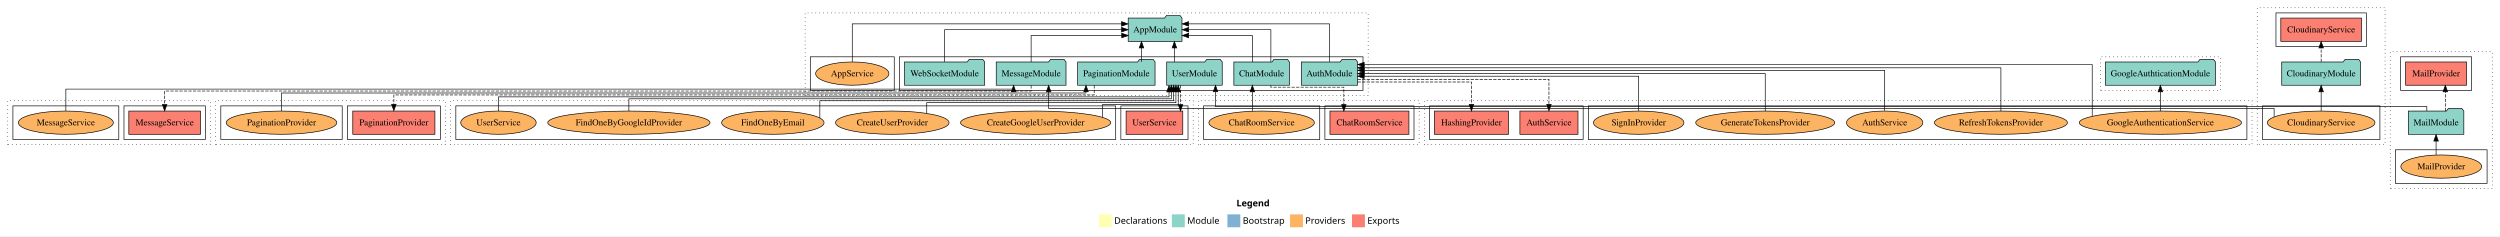
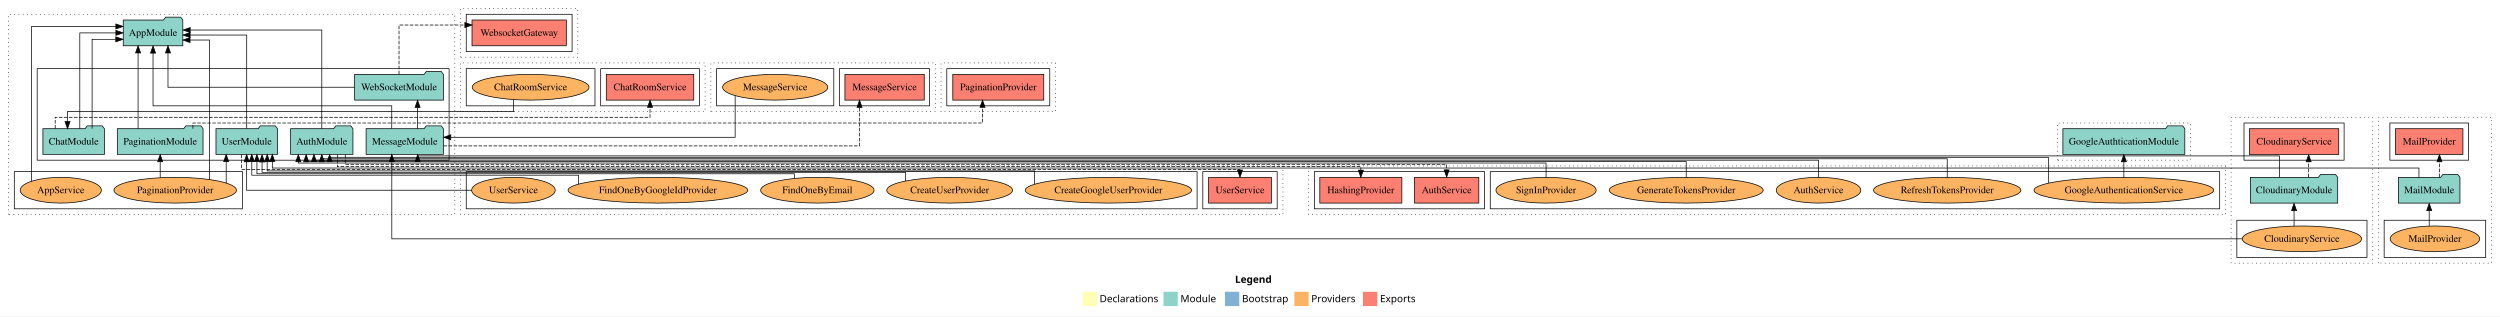
- <svg xmlns="http://www.w3.org/2000/svg" width="3872pt" height="366pt" viewBox="0.00 0.00 3872.00 366.00">
-   <g id="graph0" class="graph" transform="scale(1 1) rotate(0) translate(4 362)">
-     <polygon fill="white" stroke="transparent" points="-4,4 -4,-362 3868,-362 3868,4 -4,4" />
-     <text text-anchor="start" x="1911.01" y="-42.4" font-family="Times-12" font-weight="bold" font-size="14.00">Legend</text>
-     <polygon fill="#ffffb3" stroke="transparent" points="1698,-10 1698,-30 1718,-30 1718,-10 1698,-10" />
-     <text text-anchor="start" x="1721.63" y="-15.4" font-family="Times-12" font-size="14.00">  Declarations</text>
-     <polygon fill="#8dd3c7" stroke="transparent" points="1811,-10 1811,-30 1831,-30 1831,-10 1811,-10" />
-     <text text-anchor="start" x="1834.73" y="-15.4" font-family="Times-12" font-size="14.00">  Module</text>
-     <polygon fill="#80b1d3" stroke="transparent" points="1897,-10 1897,-30 1917,-30 1917,-10 1897,-10" />
-     <text text-anchor="start" x="1920.78" y="-15.4" font-family="Times-12" font-size="14.00">  Bootstrap</text>
-     <polygon fill="#fdb462" stroke="transparent" points="1994,-10 1994,-30 2014,-30 2014,-10 1994,-10" />
-     <text text-anchor="start" x="2017.67" y="-15.4" font-family="Times-12" font-size="14.00">  Providers</text>
-     <polygon fill="#fb8072" stroke="transparent" points="2090,-10 2090,-30 2110,-30 2110,-10 2090,-10" />
-     <text text-anchor="start" x="2113.73" y="-15.4" font-family="Times-12" font-size="14.00">  Exports</text>
+ <svg xmlns="http://www.w3.org/2000/svg" width="3496pt" height="442pt" viewBox="0.00 0.00 3496.00 442.00">
+   <g id="graph0" class="graph" transform="scale(1 1) rotate(0) translate(4 438)">
+     <polygon fill="white" stroke="transparent" points="-4,4 -4,-438 3492,-438 3492,4 -4,4" />
+     <text text-anchor="start" x="1723.01" y="-42.4" font-family="Times-12" font-weight="bold" font-size="14.00">Legend</text>
+     <polygon fill="#ffffb3" stroke="transparent" points="1510,-10 1510,-30 1530,-30 1530,-10 1510,-10" />
+     <text text-anchor="start" x="1533.63" y="-15.4" font-family="Times-12" font-size="14.00">  Declarations</text>
+     <polygon fill="#8dd3c7" stroke="transparent" points="1623,-10 1623,-30 1643,-30 1643,-10 1623,-10" />
+     <text text-anchor="start" x="1646.73" y="-15.4" font-family="Times-12" font-size="14.00">  Module</text>
+     <polygon fill="#80b1d3" stroke="transparent" points="1709,-10 1709,-30 1729,-30 1729,-10 1709,-10" />
+     <text text-anchor="start" x="1732.78" y="-15.4" font-family="Times-12" font-size="14.00">  Bootstrap</text>
+     <polygon fill="#fdb462" stroke="transparent" points="1806,-10 1806,-30 1826,-30 1826,-10 1806,-10" />
+     <text text-anchor="start" x="1829.67" y="-15.4" font-family="Times-12" font-size="14.00">  Providers</text>
+     <polygon fill="#fb8072" stroke="transparent" points="1902,-10 1902,-30 1922,-30 1922,-10 1902,-10" />
+     <text text-anchor="start" x="1925.73" y="-15.4" font-family="Times-12" font-size="14.00">  Exports</text>
    <g id="clust1" class="cluster">
-       <polygon fill="none" stroke="black" stroke-dasharray="1,5" points="1243,-214 1243,-342 2115,-342 2115,-214 1243,-214" />
+       <polygon fill="none" stroke="black" stroke-dasharray="1,5" points="8,-138 8,-418 632,-418 632,-138 8,-138" />
    </g>
    <g id="clust3" class="cluster">
-       <polygon fill="none" stroke="black" points="1389,-222 1389,-274 2107,-274 2107,-222 1389,-222" />
+       <polygon fill="none" stroke="black" points="48,-214 48,-342 624,-342 624,-214 48,-214" />
    </g>
    <g id="clust6" class="cluster">
-       <polygon fill="none" stroke="black" points="1251,-222 1251,-274 1381,-274 1381,-222 1251,-222" />
+       <polygon fill="none" stroke="black" points="16,-146 16,-198 335,-198 335,-146 16,-146" />
    </g>
    <g id="clust7" class="cluster">
-       <polygon fill="none" stroke="black" stroke-dasharray="1,5" points="2202,-138 2202,-206 3484,-206 3484,-138 2202,-138" />
+       <polygon fill="none" stroke="black" stroke-dasharray="1,5" points="1826,-138 1826,-206 3108,-206 3108,-138 1826,-138" />
    </g>
    <g id="clust10" class="cluster">
-       <polygon fill="none" stroke="black" points="2210,-146 2210,-198 2448,-198 2448,-146 2210,-146" />
+       <polygon fill="none" stroke="black" points="1834,-146 1834,-198 2072,-198 2072,-146 1834,-146" />
    </g>
    <g id="clust12" class="cluster">
-       <polygon fill="none" stroke="black" points="2456,-146 2456,-198 3476,-198 3476,-146 2456,-146" />
+       <polygon fill="none" stroke="black" points="2080,-146 2080,-198 3100,-198 3100,-146 2080,-146" />
    </g>
    <g id="clust13" class="cluster">
-       <polygon fill="none" stroke="black" stroke-dasharray="1,5" points="1852,-138 1852,-206 2194,-206 2194,-138 1852,-138" />
+       <polygon fill="none" stroke="black" stroke-dasharray="1,5" points="640,-282 640,-350 982,-350 982,-282 640,-282" />
    </g>
    <g id="clust16" class="cluster">
-       <polygon fill="none" stroke="black" points="2048,-146 2048,-198 2186,-198 2186,-146 2048,-146" />
+       <polygon fill="none" stroke="black" points="836,-290 836,-342 974,-342 974,-290 836,-290" />
    </g>
    <g id="clust18" class="cluster">
-       <polygon fill="none" stroke="black" points="1860,-146 1860,-198 2040,-198 2040,-146 1860,-146" />
+       <polygon fill="none" stroke="black" points="648,-290 648,-342 828,-342 828,-290 648,-290" />
    </g>
    <g id="clust19" class="cluster">
-       <polygon fill="none" stroke="black" stroke-dasharray="1,5" points="3492,-138 3492,-350 3690,-350 3690,-138 3492,-138" />
+       <polygon fill="none" stroke="black" stroke-dasharray="1,5" points="3116,-70 3116,-274 3314,-274 3314,-70 3116,-70" />
    </g>
    <g id="clust22" class="cluster">
-       <polygon fill="none" stroke="black" points="3521,-290 3521,-342 3661,-342 3661,-290 3521,-290" />
+       <polygon fill="none" stroke="black" points="3134,-214 3134,-266 3274,-266 3274,-214 3134,-214" />
    </g>
    <g id="clust24" class="cluster">
-       <polygon fill="none" stroke="black" points="3500,-146 3500,-198 3682,-198 3682,-146 3500,-146" />
+       <polygon fill="none" stroke="black" points="3124,-78 3124,-130 3306,-130 3306,-78 3124,-78" />
    </g>
    <g id="clust25" class="cluster">
-       <polygon fill="none" stroke="black" stroke-dasharray="1,5" points="3249,-222 3249,-274 3435,-274 3435,-222 3249,-222" />
+       <polygon fill="none" stroke="black" stroke-dasharray="1,5" points="2873,-214 2873,-266 3059,-266 3059,-214 2873,-214" />
    </g>
    <g id="clust31" class="cluster">
-       <polygon fill="none" stroke="black" stroke-dasharray="1,5" points="3698,-70 3698,-282 3856,-282 3856,-70 3698,-70" />
+       <polygon fill="none" stroke="black" stroke-dasharray="1,5" points="3322,-70 3322,-274 3480,-274 3480,-70 3322,-70" />
    </g>
    <g id="clust34" class="cluster">
-       <polygon fill="none" stroke="black" points="3714,-222 3714,-274 3824,-274 3824,-222 3714,-222" />
+       <polygon fill="none" stroke="black" points="3338,-214 3338,-266 3448,-266 3448,-214 3338,-214" />
    </g>
    <g id="clust36" class="cluster">
-       <polygon fill="none" stroke="black" points="3706,-78 3706,-130 3848,-130 3848,-78 3706,-78" />
+       <polygon fill="none" stroke="black" points="3330,-78 3330,-130 3472,-130 3472,-78 3330,-78" />
    </g>
    <g id="clust37" class="cluster">
-       <polygon fill="none" stroke="black" stroke-dasharray="1,5" points="8,-138 8,-206 322,-206 322,-138 8,-138" />
+       <polygon fill="none" stroke="black" stroke-dasharray="1,5" points="990,-282 990,-350 1304,-350 1304,-282 990,-282" />
    </g>
    <g id="clust40" class="cluster">
-       <polygon fill="none" stroke="black" points="188,-146 188,-198 314,-198 314,-146 188,-146" />
+       <polygon fill="none" stroke="black" points="1170,-290 1170,-342 1296,-342 1296,-290 1170,-290" />
    </g>
    <g id="clust42" class="cluster">
-       <polygon fill="none" stroke="black" points="16,-146 16,-198 180,-198 180,-146 16,-146" />
+       <polygon fill="none" stroke="black" points="998,-290 998,-342 1162,-342 1162,-290 998,-290" />
    </g>
    <g id="clust43" class="cluster">
-       <polygon fill="none" stroke="black" stroke-dasharray="1,5" points="330,-138 330,-206 686,-206 686,-138 330,-138" />
+       <polygon fill="none" stroke="black" stroke-dasharray="1,5" points="1312,-282 1312,-350 1472,-350 1472,-282 1312,-282" />
    </g>
    <g id="clust46" class="cluster">
-       <polygon fill="none" stroke="black" points="534,-146 534,-198 678,-198 678,-146 534,-146" />
-     </g>
-     <g id="clust48" class="cluster">
-       <polygon fill="none" stroke="black" points="338,-146 338,-198 526,-198 526,-146 338,-146" />
+       <polygon fill="none" stroke="black" points="1320,-290 1320,-342 1464,-342 1464,-290 1320,-290" />
    </g>
    <g id="clust49" class="cluster">
-       <polygon fill="none" stroke="black" stroke-dasharray="1,5" points="694,-138 694,-206 1844,-206 1844,-138 694,-138" />
+       <polygon fill="none" stroke="black" stroke-dasharray="1,5" points="640,-138 640,-206 1790,-206 1790,-138 640,-138" />
    </g>
    <g id="clust52" class="cluster">
-       <polygon fill="none" stroke="black" points="1732,-146 1732,-198 1836,-198 1836,-146 1732,-146" />
+       <polygon fill="none" stroke="black" points="1678,-146 1678,-198 1782,-198 1782,-146 1678,-146" />
    </g>
    <g id="clust54" class="cluster">
-       <polygon fill="none" stroke="black" points="702,-146 702,-198 1724,-198 1724,-146 702,-146" />
+       <polygon fill="none" stroke="black" points="648,-146 648,-198 1670,-198 1670,-146 648,-146" />
+     </g>
+     <g id="clust55" class="cluster">
+       <polygon fill="none" stroke="black" stroke-dasharray="1,5" points="640,-358 640,-426 804,-426 804,-358 640,-358" />
+     </g>
+     <g id="clust58" class="cluster">
+       <polygon fill="none" stroke="black" points="648,-366 648,-418 796,-418 796,-366 648,-366" />
    </g>
    <g id="node1" class="node">
-       <polygon fill="#8dd3c7" stroke="black" points="2098.55,-266 2095.55,-270 2074.55,-270 2071.55,-266 2011.45,-266 2011.45,-230 2098.55,-230 2098.55,-266" />
-       <text text-anchor="middle" x="2055" y="-243.8" font-family="Times,serif" font-size="14.00">AuthModule</text>
+       <polygon fill="#8dd3c7" stroke="black" points="489.55,-258 486.55,-262 465.55,-262 462.55,-258 402.45,-258 402.45,-222 489.55,-222 489.55,-258" />
+       <text text-anchor="middle" x="446" y="-235.8" font-family="Times,serif" font-size="14.00">AuthModule</text>
    </g>
    <g id="node7" class="node">
-       <polygon fill="#8dd3c7" stroke="black" points="1826.66,-334 1823.66,-338 1802.66,-338 1799.66,-334 1743.34,-334 1743.34,-298 1826.66,-298 1826.66,-334" />
-       <text text-anchor="middle" x="1785" y="-311.8" font-family="Times,serif" font-size="14.00">AppModule</text>
+       <polygon fill="#8dd3c7" stroke="black" points="251.66,-410 248.66,-414 227.66,-414 224.66,-410 168.34,-410 168.34,-374 251.66,-374 251.66,-410" />
+       <text text-anchor="middle" x="210" y="-387.8" font-family="Times,serif" font-size="14.00">AppModule</text>
    </g>
    <g id="edge1" class="edge">
-       <path fill="none" stroke="black" d="M2055,-266.25C2055,-289.02 2055,-325 2055,-325 2055,-325 1836.89,-325 1836.89,-325" />
-       <polygon fill="black" stroke="black" points="1836.89,-321.5 1826.89,-325 1836.89,-328.5 1836.89,-321.5" />
+       <path fill="none" stroke="black" d="M446,-258.2C446,-299.35 446,-396 446,-396 446,-396 261.92,-396 261.92,-396" />
+       <polygon fill="black" stroke="black" points="261.92,-392.5 251.92,-396 261.92,-399.5 261.92,-392.5" />
+     </g>
+     <g id="node10" class="node">
+       <polygon fill="#fb8072" stroke="black" points="2063.98,-190 1974.02,-190 1974.02,-154 2063.98,-154 2063.98,-190" />
+       <text text-anchor="middle" x="2019" y="-167.8" font-family="Times,serif" font-size="14.00">AuthService </text>
+     </g>
+     <g id="edge10" class="edge">
+       <path fill="none" stroke="black" stroke-dasharray="5,2" d="M478.83,-221.76C478.83,-214.57 478.83,-208 478.83,-208 478.83,-208 2019,-208 2019,-208 2019,-208 2019,-200.42 2019,-200.42" />
+       <polygon fill="black" stroke="black" points="2022.5,-200.42 2019,-190.42 2015.5,-200.42 2022.5,-200.42" />
+     </g>
+     <g id="node11" class="node">
+       <polygon fill="#fb8072" stroke="black" points="1956.37,-190 1841.63,-190 1841.63,-154 1956.37,-154 1956.37,-190" />
+       <text text-anchor="middle" x="1899" y="-167.8" font-family="Times,serif" font-size="14.00">HashingProvider </text>
+     </g>
+     <g id="edge11" class="edge">
+       <path fill="none" stroke="black" stroke-dasharray="5,2" d="M467.89,-221.68C467.89,-213.21 467.89,-205 467.89,-205 467.89,-205 1899,-205 1899,-205 1899,-205 1899,-200.04 1899,-200.04" />
+       <polygon fill="black" stroke="black" points="1902.5,-200.04 1899,-190.04 1895.5,-200.04 1902.5,-200.04" />
+     </g>
+     <g id="node2" class="node">
+       <polygon fill="#8dd3c7" stroke="black" points="141.99,-258 138.99,-262 117.99,-262 114.99,-258 56.01,-258 56.01,-222 141.99,-222 141.99,-258" />
+       <text text-anchor="middle" x="99" y="-235.8" font-family="Times,serif" font-size="14.00">ChatModule</text>
+     </g>
+     <g id="edge2" class="edge">
+       <path fill="none" stroke="black" d="M124.8,-258.11C124.8,-296.59 124.8,-383 124.8,-383 124.8,-383 157.9,-383 157.9,-383" />
+       <polygon fill="black" stroke="black" points="157.9,-386.5 167.9,-383 157.9,-379.5 157.9,-386.5" />
+     </g>
+     <g id="edge3" class="edge">
+       <path fill="none" stroke="black" d="M107.6,-258.03C107.6,-298.3 107.6,-392 107.6,-392 107.6,-392 158.05,-392 158.05,-392" />
+       <polygon fill="black" stroke="black" points="158.05,-395.5 168.05,-392 158.05,-388.5 158.05,-395.5" />
+     </g>
+     <g id="node17" class="node">
+       <polygon fill="#fb8072" stroke="black" points="966.15,-334 843.85,-334 843.85,-298 966.15,-298 966.15,-334" />
+       <text text-anchor="middle" x="905" y="-311.8" font-family="Times,serif" font-size="14.00">ChatRoomService </text>
+     </g>
+     <g id="edge17" class="edge">
+       <path fill="none" stroke="black" stroke-dasharray="5,2" d="M73.2,-258.19C73.2,-266.28 73.2,-274 73.2,-274 73.2,-274 905,-274 905,-274 905,-274 905,-287.94 905,-287.94" />
+       <polygon fill="black" stroke="black" points="901.5,-287.94 905,-297.94 908.5,-287.94 901.5,-287.94" />
+     </g>
+     <g id="node3" class="node">
+       <polygon fill="#8dd3c7" stroke="black" points="616.03,-258 613.03,-262 592.03,-262 589.03,-258 507.97,-258 507.97,-222 616.03,-222 616.03,-258" />
+       <text text-anchor="middle" x="562" y="-235.8" font-family="Times,serif" font-size="14.00">MessageModule</text>
+     </g>
+     <g id="node6" class="node">
+       <polygon fill="#8dd3c7" stroke="black" points="616.08,-334 613.08,-338 592.08,-338 589.08,-334 491.92,-334 491.92,-298 616.08,-298 616.08,-334" />
+       <text text-anchor="middle" x="554" y="-311.8" font-family="Times,serif" font-size="14.00">WebSocketModule</text>
+     </g>
+     <g id="edge38" class="edge">
+       <path fill="none" stroke="black" d="M579.94,-258.01C579.94,-258.01 579.94,-287.85 579.94,-287.85" />
+       <polygon fill="black" stroke="black" points="576.44,-287.85 579.94,-297.85 583.44,-287.85 576.44,-287.85" />
+     </g>
+     <g id="edge4" class="edge">
+       <path fill="none" stroke="black" d="M543.84,-258.05C543.84,-272.37 543.84,-290 543.84,-290 543.84,-290 210,-290 210,-290 210,-290 210,-363.76 210,-363.76" />
+       <polygon fill="black" stroke="black" points="206.5,-363.76 210,-373.76 213.5,-363.76 206.5,-363.76" />
+     </g>
+     <g id="node26" class="node">
+       <polygon fill="#fb8072" stroke="black" points="1288.46,-334 1177.54,-334 1177.54,-298 1288.46,-298 1288.46,-334" />
+       <text text-anchor="middle" x="1233" y="-311.8" font-family="Times,serif" font-size="14.00">MessageService </text>
+     </g>
+     <g id="edge25" class="edge">
+       <path fill="none" stroke="black" stroke-dasharray="5,2" d="M616.22,-234C770.02,-234 1197.97,-234 1197.97,-234 1197.97,-234 1197.97,-287.8 1197.97,-287.8" />
+       <polygon fill="black" stroke="black" points="1194.47,-287.8 1197.97,-297.8 1201.47,-287.8 1194.47,-287.8" />
+     </g>
+     <g id="node4" class="node">
+       <polygon fill="#8dd3c7" stroke="black" points="279.93,-258 276.93,-262 255.93,-262 252.93,-258 160.07,-258 160.07,-222 279.93,-222 279.93,-258" />
+       <text text-anchor="middle" x="220" y="-235.8" font-family="Times,serif" font-size="14.00">PaginationModule</text>
+     </g>
+     <g id="edge5" class="edge">
+       <path fill="none" stroke="black" d="M189.09,-258.03C189.09,-258.03 189.09,-363.99 189.09,-363.99" />
+       <polygon fill="black" stroke="black" points="185.59,-363.99 189.09,-373.99 192.59,-363.99 185.59,-363.99" />
+     </g>
+     <g id="node28" class="node">
+       <polygon fill="#fb8072" stroke="black" points="1455.59,-334 1328.41,-334 1328.41,-298 1455.59,-298 1455.59,-334" />
+       <text text-anchor="middle" x="1392" y="-311.8" font-family="Times,serif" font-size="14.00">PaginationProvider </text>
+     </g>
+     <g id="edge28" class="edge">
+       <path fill="none" stroke="black" stroke-dasharray="5,2" d="M265.77,-258.06C265.77,-262.49 265.77,-266 265.77,-266 265.77,-266 1369.96,-266 1369.96,-266 1369.96,-266 1369.96,-287.95 1369.96,-287.95" />
+       <polygon fill="black" stroke="black" points="1366.46,-287.95 1369.96,-297.95 1373.46,-287.95 1366.46,-287.95" />
+     </g>
+     <g id="node5" class="node">
+       <polygon fill="#8dd3c7" stroke="black" points="383.98,-258 380.98,-262 359.98,-262 356.98,-258 298.02,-258 298.02,-222 383.98,-222 383.98,-258" />
+       <text text-anchor="middle" x="341" y="-235.8" font-family="Times,serif" font-size="14.00">UserModule</text>
+     </g>
+     <g id="edge6" class="edge">
+       <path fill="none" stroke="black" d="M341,-258.27C341,-298.06 341,-389 341,-389 341,-389 261.81,-389 261.81,-389" />
+       <polygon fill="black" stroke="black" points="261.81,-385.5 251.81,-389 261.81,-392.5 261.81,-385.5" />
+     </g>
+     <g id="node29" class="node">
+       <polygon fill="#fb8072" stroke="black" points="1773.9,-190 1686.1,-190 1686.1,-154 1773.9,-154 1773.9,-190" />
+       <text text-anchor="middle" x="1730" y="-167.8" font-family="Times,serif" font-size="14.00">UserService </text>
+     </g>
+     <g id="edge31" class="edge">
+       <path fill="none" stroke="black" stroke-dasharray="5,2" d="M333.77,-221.87C333.77,-211.69 333.77,-201 333.77,-201 333.77,-201 1730,-201 1730,-201 1730,-201 1730,-199.92 1730,-199.92" />
+       <polygon fill="black" stroke="black" points="1733.5,-200.2 1730,-190.2 1726.5,-200.2 1733.5,-200.2" />
+     </g>
+     <g id="edge7" class="edge">
+       <path fill="none" stroke="black" d="M491.71,-316C397.82,-316 230.91,-316 230.91,-316 230.91,-316 230.91,-363.99 230.91,-363.99" />
+       <polygon fill="black" stroke="black" points="227.41,-363.99 230.91,-373.99 234.41,-363.99 227.41,-363.99" />
+     </g>
+     <g id="node35" class="node">
+       <polygon fill="#fb8072" stroke="black" points="787.94,-410 656.06,-410 656.06,-374 787.94,-374 787.94,-410" />
+       <text text-anchor="middle" x="722" y="-387.8" font-family="Times,serif" font-size="14.00">WebsocketGateway </text>
+     </g>
+     <g id="edge39" class="edge">
+       <path fill="none" stroke="black" stroke-dasharray="5,2" d="M554,-334.03C554,-359.51 554,-403 554,-403 554,-403 646.08,-403 646.08,-403" />
+       <polygon fill="black" stroke="black" points="646.08,-406.5 656.08,-403 646.08,-399.5 646.08,-406.5" />
+     </g>
+     <g id="node8" class="node">
+       <ellipse fill="#fdb462" stroke="black" cx="81" cy="-172" rx="56.74" ry="18" />
+       <text text-anchor="middle" x="81" y="-167.8" font-family="Times,serif" font-size="14.00">AppService</text>
+     </g>
+     <g id="edge8" class="edge">
+       <path fill="none" stroke="black" d="M40.19,-184.64C40.19,-232.65 40.19,-401 40.19,-401 40.19,-401 158.02,-401 158.02,-401" />
+       <polygon fill="black" stroke="black" points="158.03,-404.5 168.02,-401 158.02,-397.5 158.03,-404.5" />
    </g>
    <g id="node9" class="node">
-       <polygon fill="#fb8072" stroke="black" points="2439.98,-190 2350.02,-190 2350.02,-154 2439.98,-154 2439.98,-190" />
-       <text text-anchor="middle" x="2395" y="-167.8" font-family="Times,serif" font-size="14.00">AuthService </text>
+       <ellipse fill="#fdb462" stroke="black" cx="241" cy="-172" rx="85.69" ry="18" />
+       <text text-anchor="middle" x="241" y="-167.8" font-family="Times,serif" font-size="14.00">PaginationProvider</text>
+     </g>
+     <g id="edge29" class="edge">
+       <path fill="none" stroke="black" d="M220,-189.51C220,-189.51 220,-211.84 220,-211.84" />
+       <polygon fill="black" stroke="black" points="216.5,-211.84 220,-221.84 223.5,-211.84 216.5,-211.84" />
+     </g>
+     <g id="edge36" class="edge">
+       <path fill="none" stroke="black" d="M312.3,-182.03C312.3,-182.03 312.3,-211.99 312.3,-211.99" />
+       <polygon fill="black" stroke="black" points="308.8,-211.99 312.3,-221.99 315.8,-211.99 308.8,-211.99" />
    </g>
    <g id="edge9" class="edge">
-       <path fill="none" stroke="black" stroke-dasharray="5,2" d="M2098.75,-239C2190.58,-239 2395,-239 2395,-239 2395,-239 2395,-200.31 2395,-200.31" />
-       <polygon fill="black" stroke="black" points="2398.5,-200.31 2395,-190.31 2391.5,-200.31 2398.5,-200.31" />
-     </g>
-     <g id="node10" class="node">
-       <polygon fill="#fb8072" stroke="black" points="2332.37,-190 2217.63,-190 2217.63,-154 2332.37,-154 2332.37,-190" />
-       <text text-anchor="middle" x="2275" y="-167.8" font-family="Times,serif" font-size="14.00">HashingProvider </text>
-     </g>
-     <g id="edge10" class="edge">
-       <path fill="none" stroke="black" stroke-dasharray="5,2" d="M2098.73,-235C2162.89,-235 2275,-235 2275,-235 2275,-235 2275,-200.22 2275,-200.22" />
-       <polygon fill="black" stroke="black" points="2278.5,-200.22 2275,-190.22 2271.5,-200.22 2278.5,-200.22" />
-     </g>
-     <g id="node2" class="node">
-       <polygon fill="#8dd3c7" stroke="black" points="1992.99,-266 1989.99,-270 1968.99,-270 1965.99,-266 1907.01,-266 1907.01,-230 1992.99,-230 1992.99,-266" />
-       <text text-anchor="middle" x="1950" y="-243.8" font-family="Times,serif" font-size="14.00">ChatModule</text>
-     </g>
-     <g id="edge2" class="edge">
-       <path fill="none" stroke="black" d="M1935.67,-266.02C1935.67,-283.37 1935.67,-307 1935.67,-307 1935.67,-307 1836.97,-307 1836.97,-307" />
-       <polygon fill="black" stroke="black" points="1836.97,-303.5 1826.97,-307 1836.97,-310.5 1836.97,-303.5" />
-     </g>
-     <g id="edge3" class="edge">
-       <path fill="none" stroke="black" d="M1964.33,-266.22C1964.33,-286.37 1964.33,-316 1964.33,-316 1964.33,-316 1837.05,-316 1837.05,-316" />
-       <polygon fill="black" stroke="black" points="1837.05,-312.5 1827.05,-316 1837.05,-319.5 1837.05,-312.5" />
+       <path fill="none" stroke="black" d="M288.86,-187.1C288.86,-235.25 288.86,-382 288.86,-382 288.86,-382 261.74,-382 261.74,-382" />
+       <polygon fill="black" stroke="black" points="261.74,-378.5 251.74,-382 261.74,-385.5 261.74,-378.5" />
+     </g>
+     <g id="node12" class="node">
+       <ellipse fill="#fdb462" stroke="black" cx="2539" cy="-172" rx="59.11" ry="18" />
+       <text text-anchor="middle" x="2539" y="-167.8" font-family="Times,serif" font-size="14.00">AuthService</text>
+     </g>
+     <g id="edge12" class="edge">
+       <path fill="none" stroke="black" d="M2539,-190.06C2539,-201.44 2539,-214 2539,-214 2539,-214 435.06,-214 435.06,-214 435.06,-214 435.06,-214.79 435.06,-214.79" />
+       <polygon fill="black" stroke="black" points="431.56,-211.94 435.06,-221.94 438.56,-211.94 431.56,-211.94" />
+     </g>
+     <g id="node13" class="node">
+       <ellipse fill="#fdb462" stroke="black" cx="2354" cy="-172" rx="107.63" ry="18" />
+       <text text-anchor="middle" x="2354" y="-167.8" font-family="Times,serif" font-size="14.00">GenerateTokensProvider</text>
+     </g>
+     <g id="edge13" class="edge">
+       <path fill="none" stroke="black" d="M2354,-190.13C2354,-200.71 2354,-212 2354,-212 2354,-212 424.11,-212 424.11,-212 424.11,-212 424.11,-212.98 424.11,-212.98" />
+       <polygon fill="black" stroke="black" points="420.61,-211.79 424.11,-221.79 427.61,-211.79 420.61,-211.79" />
+     </g>
+     <g id="node14" class="node">
+       <ellipse fill="#fdb462" stroke="black" cx="2966" cy="-172" rx="125.62" ry="18" />
+       <text text-anchor="middle" x="2966" y="-167.8" font-family="Times,serif" font-size="14.00">GoogleAuthenticationService</text>
+     </g>
+     <g id="edge14" class="edge">
+       <path fill="none" stroke="black" d="M2860.41,-182.21C2860.41,-195.76 2860.41,-218 2860.41,-218 2860.41,-218 456.94,-218 456.94,-218 456.94,-218 456.94,-218.38 456.94,-218.38" />
+       <polygon fill="black" stroke="black" points="453.44,-211.83 456.94,-221.83 460.44,-211.83 453.44,-211.83" />
+     </g>
+     <g id="node22" class="node">
+       <polygon fill="#8dd3c7" stroke="black" points="3051.25,-258 3048.25,-262 3027.25,-262 3024.25,-258 2880.75,-258 2880.75,-222 3051.25,-222 3051.25,-258" />
+       <text text-anchor="middle" x="2966" y="-235.8" font-family="Times,serif" font-size="14.00">GoogleAuthticationModule</text>
+     </g>
+     <g id="edge21" class="edge">
+       <path fill="none" stroke="black" d="M2966,-190.22C2966,-190.22 2966,-211.73 2966,-211.73" />
+       <polygon fill="black" stroke="black" points="2962.5,-211.73 2966,-221.73 2969.5,-211.73 2962.5,-211.73" />
+     </g>
+     <g id="node15" class="node">
+       <ellipse fill="#fdb462" stroke="black" cx="2719" cy="-172" rx="102.99" ry="18" />
+       <text text-anchor="middle" x="2719" y="-167.8" font-family="Times,serif" font-size="14.00">RefreshTokensProvider</text>
+     </g>
+     <g id="edge15" class="edge">
+       <path fill="none" stroke="black" d="M2719,-190.15C2719,-202.27 2719,-216 2719,-216 2719,-216 446,-216 446,-216 446,-216 446,-216.58 446,-216.58" />
+       <polygon fill="black" stroke="black" points="442.5,-211.81 446,-221.81 449.5,-211.81 442.5,-211.81" />
    </g>
    <g id="node16" class="node">
-       <polygon fill="#fb8072" stroke="black" points="2178.15,-190 2055.85,-190 2055.85,-154 2178.15,-154 2178.15,-190" />
-       <text text-anchor="middle" x="2117" y="-167.8" font-family="Times,serif" font-size="14.00">ChatRoomService </text>
+       <ellipse fill="#fdb462" stroke="black" cx="2158" cy="-172" rx="70.08" ry="18" />
+       <text text-anchor="middle" x="2158" y="-167.8" font-family="Times,serif" font-size="14.00">SignInProvider</text>
    </g>
    <g id="edge16" class="edge">
-       <path fill="none" stroke="black" stroke-dasharray="5,2" d="M1964.33,-229.92C1964.33,-228.15 1964.33,-227 1964.33,-227 1964.33,-227 2077.35,-227 2077.35,-227 2077.35,-227 2077.35,-200.01 2077.35,-200.01" />
-       <polygon fill="black" stroke="black" points="2080.85,-200.01 2077.35,-190.01 2073.85,-200.01 2080.85,-200.01" />
-     </g>
-     <g id="node3" class="node">
-       <polygon fill="#8dd3c7" stroke="black" points="1647.03,-266 1644.03,-270 1623.03,-270 1620.03,-266 1538.97,-266 1538.97,-230 1647.03,-230 1647.03,-266" />
-       <text text-anchor="middle" x="1593" y="-243.8" font-family="Times,serif" font-size="14.00">MessageModule</text>
-     </g>
-     <g id="edge4" class="edge">
-       <path fill="none" stroke="black" d="M1593,-266.02C1593,-283.37 1593,-307 1593,-307 1593,-307 1733.34,-307 1733.34,-307" />
-       <polygon fill="black" stroke="black" points="1733.34,-310.5 1743.34,-307 1733.34,-303.5 1733.34,-310.5" />
+       <path fill="none" stroke="black" d="M2158,-190.11C2158,-199.9 2158,-210 2158,-210 2158,-210 413.17,-210 413.17,-210 413.17,-210 413.17,-211.86 413.17,-211.86" />
+       <polygon fill="black" stroke="black" points="409.67,-211.86 413.17,-221.86 416.67,-211.86 409.67,-211.86" />
+     </g>
+     <g id="node18" class="node">
+       <ellipse fill="#fdb462" stroke="black" cx="738" cy="-316" rx="81.68" ry="18" />
+       <text text-anchor="middle" x="738" y="-311.8" font-family="Times,serif" font-size="14.00">ChatRoomService</text>
+     </g>
+     <g id="edge18" class="edge">
+       <path fill="none" stroke="black" d="M714.19,-298.6C714.19,-290.24 714.19,-282 714.19,-282 714.19,-282 90.4,-282 90.4,-282 90.4,-282 90.4,-268.06 90.4,-268.06" />
+       <polygon fill="black" stroke="black" points="93.9,-268.06 90.4,-258.06 86.9,-268.06 93.9,-268.06" />
+     </g>
+     <g id="node19" class="node">
+       <polygon fill="#fb8072" stroke="black" points="3266.47,-258 3141.53,-258 3141.53,-222 3266.47,-222 3266.47,-258" />
+       <text text-anchor="middle" x="3204" y="-235.8" font-family="Times,serif" font-size="14.00">CloudinaryService </text>
+     </g>
+     <g id="node20" class="node">
+       <polygon fill="#8dd3c7" stroke="black" points="3265.04,-190 3262.04,-194 3241.04,-194 3238.04,-190 3142.96,-190 3142.96,-154 3265.04,-154 3265.04,-190" />
+       <text text-anchor="middle" x="3204" y="-167.8" font-family="Times,serif" font-size="14.00">CloudinaryModule</text>
+     </g>
+     <g id="edge24" class="edge">
+       <path fill="none" stroke="black" d="M3183.58,-190.15C3183.58,-203.74 3183.58,-220 3183.58,-220 3183.58,-220 580.09,-220 580.09,-220 580.09,-220 580.09,-220.18 580.09,-220.18" />
+       <polygon fill="black" stroke="black" points="576.59,-211.85 580.09,-221.85 583.59,-211.85 576.59,-211.85" />
+     </g>
+     <g id="edge19" class="edge">
+       <path fill="none" stroke="black" stroke-dasharray="5,2" d="M3224.42,-190.22C3224.42,-190.22 3224.42,-211.73 3224.42,-211.73" />
+       <polygon fill="black" stroke="black" points="3220.92,-211.73 3224.42,-221.73 3227.92,-211.73 3220.92,-211.73" />
+     </g>
+     <g id="node21" class="node">
+       <ellipse fill="#fdb462" stroke="black" cx="3215" cy="-104" rx="83.39" ry="18" />
+       <text text-anchor="middle" x="3215" y="-99.8" font-family="Times,serif" font-size="14.00">CloudinaryService</text>
+     </g>
+     <g id="edge26" class="edge">
+       <path fill="none" stroke="black" d="M3131.39,-104C2678.95,-104 543.91,-104 543.91,-104 543.91,-104 543.91,-211.94 543.91,-211.94" />
+       <polygon fill="black" stroke="black" points="540.41,-211.94 543.91,-221.94 547.41,-211.94 540.41,-211.94" />
+     </g>
+     <g id="edge20" class="edge">
+       <path fill="none" stroke="black" d="M3204,-121.87C3204,-121.87 3204,-143.54 3204,-143.54" />
+       <polygon fill="black" stroke="black" points="3200.5,-143.54 3204,-153.54 3207.5,-143.54 3200.5,-143.54" />
+     </g>
+     <g id="node23" class="node">
+       <polygon fill="#fb8072" stroke="black" points="3440.15,-258 3345.85,-258 3345.85,-222 3440.15,-222 3440.15,-258" />
+       <text text-anchor="middle" x="3393" y="-235.8" font-family="Times,serif" font-size="14.00">MailProvider </text>
+     </g>
+     <g id="node24" class="node">
+       <polygon fill="#8dd3c7" stroke="black" points="3435.99,-190 3432.99,-194 3411.99,-194 3408.99,-190 3350.01,-190 3350.01,-154 3435.99,-154 3435.99,-190" />
+       <text text-anchor="middle" x="3393" y="-167.8" font-family="Times,serif" font-size="14.00">MailModule</text>
+     </g>
+     <g id="edge30" class="edge">
+       <path fill="none" stroke="black" d="M3378.67,-190.03C3378.67,-196.85 3378.67,-203 3378.67,-203 3378.67,-203 376.81,-203 376.81,-203 376.81,-203 376.81,-211.93 376.81,-211.93" />
+       <polygon fill="black" stroke="black" points="373.31,-211.93 376.81,-221.93 380.31,-211.93 373.31,-211.93" />
+     </g>
+     <g id="edge22" class="edge">
+       <path fill="none" stroke="black" stroke-dasharray="5,2" d="M3407.33,-190.22C3407.33,-190.22 3407.33,-211.73 3407.33,-211.73" />
+       <polygon fill="black" stroke="black" points="3403.83,-211.73 3407.33,-221.73 3410.83,-211.73 3403.83,-211.73" />
    </g>
    <g id="node25" class="node">
-       <polygon fill="#fb8072" stroke="black" points="306.46,-190 195.54,-190 195.54,-154 306.46,-154 306.46,-190" />
-       <text text-anchor="middle" x="251" y="-167.8" font-family="Times,serif" font-size="14.00">MessageService </text>
+       <ellipse fill="#fdb462" stroke="black" cx="3401" cy="-104" rx="62.56" ry="18" />
+       <text text-anchor="middle" x="3401" y="-99.8" font-family="Times,serif" font-size="14.00">MailProvider</text>
    </g>
    <g id="edge23" class="edge">
-       <path fill="none" stroke="black" stroke-dasharray="5,2" d="M1593,-229.84C1593,-224.96 1593,-221 1593,-221 1593,-221 251,-221 251,-221 251,-221 251,-200.25 251,-200.25" />
-       <polygon fill="black" stroke="black" points="254.5,-200.25 251,-190.25 247.5,-200.25 254.5,-200.25" />
-     </g>
-     <g id="node4" class="node">
-       <polygon fill="#8dd3c7" stroke="black" points="1784.93,-266 1781.93,-270 1760.93,-270 1757.93,-266 1665.07,-266 1665.07,-230 1784.93,-230 1784.93,-266" />
-       <text text-anchor="middle" x="1725" y="-243.8" font-family="Times,serif" font-size="14.00">PaginationModule</text>
-     </g>
-     <g id="edge5" class="edge">
-       <path fill="none" stroke="black" d="M1763.94,-266.22C1763.94,-266.22 1763.94,-287.73 1763.94,-287.73" />
-       <polygon fill="black" stroke="black" points="1760.44,-287.73 1763.94,-297.73 1767.44,-287.73 1760.44,-287.73" />
+       <path fill="none" stroke="black" d="M3393,-121.87C3393,-121.87 3393,-143.54 3393,-143.54" />
+       <polygon fill="black" stroke="black" points="3389.5,-143.54 3393,-153.54 3396.5,-143.54 3389.5,-143.54" />
    </g>
    <g id="node27" class="node">
-       <polygon fill="#fb8072" stroke="black" points="669.59,-190 542.41,-190 542.41,-154 669.59,-154 669.59,-190" />
-       <text text-anchor="middle" x="606" y="-167.8" font-family="Times,serif" font-size="14.00">PaginationProvider </text>
-     </g>
-     <g id="edge26" class="edge">
-       <path fill="none" stroke="black" stroke-dasharray="5,2" d="M1690.71,-229.96C1690.71,-222.25 1690.71,-215 1690.71,-215 1690.71,-215 606,-215 606,-215 606,-215 606,-200.49 606,-200.49" />
-       <polygon fill="black" stroke="black" points="609.5,-200.49 606,-190.49 602.5,-200.49 609.5,-200.49" />
-     </g>
-     <g id="node5" class="node">
-       <polygon fill="#8dd3c7" stroke="black" points="1888.98,-266 1885.98,-270 1864.98,-270 1861.98,-266 1803.02,-266 1803.02,-230 1888.98,-230 1888.98,-266" />
-       <text text-anchor="middle" x="1846" y="-243.8" font-family="Times,serif" font-size="14.00">UserModule</text>
-     </g>
-     <g id="edge6" class="edge">
-       <path fill="none" stroke="black" d="M1814.92,-266.22C1814.92,-266.22 1814.92,-287.73 1814.92,-287.73" />
-       <polygon fill="black" stroke="black" points="1811.42,-287.73 1814.92,-297.73 1818.42,-287.73 1811.42,-287.73" />
-     </g>
-     <g id="node29" class="node">
-       <polygon fill="#fb8072" stroke="black" points="1827.9,-190 1740.1,-190 1740.1,-154 1827.9,-154 1827.9,-190" />
-       <text text-anchor="middle" x="1784" y="-167.8" font-family="Times,serif" font-size="14.00">UserService </text>
-     </g>
-     <g id="edge29" class="edge">
-       <path fill="none" stroke="black" stroke-dasharray="5,2" d="M1824.39,-229.99C1824.39,-229.99 1824.39,-200.15 1824.39,-200.15" />
-       <polygon fill="black" stroke="black" points="1827.89,-200.15 1824.39,-190.15 1820.89,-200.15 1827.89,-200.15" />
-     </g>
-     <g id="node6" class="node">
-       <polygon fill="#8dd3c7" stroke="black" points="1521.08,-266 1518.08,-270 1497.08,-270 1494.08,-266 1396.92,-266 1396.92,-230 1521.08,-230 1521.08,-266" />
-       <text text-anchor="middle" x="1459" y="-243.8" font-family="Times,serif" font-size="14.00">WebSocketModule</text>
-     </g>
-     <g id="edge7" class="edge">
-       <path fill="none" stroke="black" d="M1459,-266.22C1459,-286.37 1459,-316 1459,-316 1459,-316 1733.05,-316 1733.05,-316" />
-       <polygon fill="black" stroke="black" points="1733.05,-319.5 1743.05,-316 1733.05,-312.5 1733.05,-319.5" />
-     </g>
-     <g id="node8" class="node">
-       <ellipse fill="#fdb462" stroke="black" cx="1316" cy="-248" rx="56.74" ry="18" />
-       <text text-anchor="middle" x="1316" y="-243.8" font-family="Times,serif" font-size="14.00">AppService</text>
-     </g>
-     <g id="edge8" class="edge">
-       <path fill="none" stroke="black" d="M1316,-266.25C1316,-289.02 1316,-325 1316,-325 1316,-325 1732.97,-325 1732.97,-325" />
-       <polygon fill="black" stroke="black" points="1732.97,-328.5 1742.97,-325 1732.97,-321.5 1732.97,-328.5" />
-     </g>
-     <g id="node11" class="node">
-       <ellipse fill="#fdb462" stroke="black" cx="2915" cy="-172" rx="59.11" ry="18" />
-       <text text-anchor="middle" x="2915" y="-167.8" font-family="Times,serif" font-size="14.00">AuthService</text>
-     </g>
-     <g id="edge11" class="edge">
-       <path fill="none" stroke="black" d="M2915,-190.38C2915,-214.28 2915,-253 2915,-253 2915,-253 2108.83,-253 2108.83,-253" />
-       <polygon fill="black" stroke="black" points="2108.83,-249.5 2098.83,-253 2108.83,-256.5 2108.83,-249.5" />
-     </g>
-     <g id="node12" class="node">
-       <ellipse fill="#fdb462" stroke="black" cx="2730" cy="-172" rx="107.63" ry="18" />
-       <text text-anchor="middle" x="2730" y="-167.8" font-family="Times,serif" font-size="14.00">GenerateTokensProvider</text>
-     </g>
-     <g id="edge12" class="edge">
-       <path fill="none" stroke="black" d="M2730,-190.01C2730,-212.49 2730,-248 2730,-248 2730,-248 2108.77,-248 2108.77,-248" />
-       <polygon fill="black" stroke="black" points="2108.77,-244.5 2098.77,-248 2108.77,-251.5 2108.77,-244.5" />
-     </g>
-     <g id="node13" class="node">
-       <ellipse fill="#fdb462" stroke="black" cx="3342" cy="-172" rx="125.62" ry="18" />
-       <text text-anchor="middle" x="3342" y="-167.8" font-family="Times,serif" font-size="14.00">GoogleAuthenticationService</text>
-     </g>
-     <g id="edge13" class="edge">
-       <path fill="none" stroke="black" d="M3236.41,-181.98C3236.41,-205.41 3236.41,-262 3236.41,-262 3236.41,-262 2108.8,-262 2108.8,-262" />
-       <polygon fill="black" stroke="black" points="2108.8,-258.5 2098.8,-262 2108.8,-265.5 2108.8,-258.5" />
-     </g>
-     <g id="node21" class="node">
-       <polygon fill="#8dd3c7" stroke="black" points="3427.25,-266 3424.25,-270 3403.25,-270 3400.25,-266 3256.75,-266 3256.75,-230 3427.25,-230 3427.25,-266" />
-       <text text-anchor="middle" x="3342" y="-243.8" font-family="Times,serif" font-size="14.00">GoogleAuthticationModule</text>
-     </g>
-     <g id="edge20" class="edge">
-       <path fill="none" stroke="black" d="M3342,-190.01C3342,-190.01 3342,-219.85 3342,-219.85" />
-       <polygon fill="black" stroke="black" points="3338.5,-219.85 3342,-229.85 3345.5,-219.85 3338.5,-219.85" />
-     </g>
-     <g id="node14" class="node">
-       <ellipse fill="#fdb462" stroke="black" cx="3095" cy="-172" rx="102.99" ry="18" />
-       <text text-anchor="middle" x="3095" y="-167.8" font-family="Times,serif" font-size="14.00">RefreshTokensProvider</text>
-     </g>
-     <g id="edge14" class="edge">
-       <path fill="none" stroke="black" d="M3095,-190.03C3095,-214.98 3095,-257 3095,-257 3095,-257 2108.69,-257 2108.69,-257" />
-       <polygon fill="black" stroke="black" points="2108.69,-253.5 2098.69,-257 2108.69,-260.5 2108.69,-253.5" />
-     </g>
-     <g id="node15" class="node">
-       <ellipse fill="#fdb462" stroke="black" cx="2534" cy="-172" rx="70.08" ry="18" />
-       <text text-anchor="middle" x="2534" y="-167.8" font-family="Times,serif" font-size="14.00">SignInProvider</text>
-     </g>
-     <g id="edge15" class="edge">
-       <path fill="none" stroke="black" d="M2534,-190.17C2534,-211.5 2534,-244 2534,-244 2534,-244 2108.78,-244 2108.78,-244" />
-       <polygon fill="black" stroke="black" points="2108.78,-240.5 2098.78,-244 2108.78,-247.5 2108.78,-240.5" />
-     </g>
-     <g id="node17" class="node">
-       <ellipse fill="#fdb462" stroke="black" cx="1950" cy="-172" rx="81.68" ry="18" />
-       <text text-anchor="middle" x="1950" y="-167.8" font-family="Times,serif" font-size="14.00">ChatRoomService</text>
-     </g>
-     <g id="edge17" class="edge">
-       <path fill="none" stroke="black" d="M1935.67,-190.01C1935.67,-190.01 1935.67,-219.85 1935.67,-219.85" />
-       <polygon fill="black" stroke="black" points="1932.17,-219.85 1935.67,-229.85 1939.17,-219.85 1932.17,-219.85" />
-     </g>
-     <g id="node18" class="node">
-       <polygon fill="#fb8072" stroke="black" points="3653.47,-334 3528.53,-334 3528.53,-298 3653.47,-298 3653.47,-334" />
-       <text text-anchor="middle" x="3591" y="-311.8" font-family="Times,serif" font-size="14.00">CloudinaryService </text>
-     </g>
-     <g id="node19" class="node">
-       <polygon fill="#8dd3c7" stroke="black" points="3652.04,-266 3649.04,-270 3628.04,-270 3625.04,-266 3529.96,-266 3529.96,-230 3652.04,-230 3652.04,-266" />
-       <text text-anchor="middle" x="3591" y="-243.8" font-family="Times,serif" font-size="14.00">CloudinaryModule</text>
-     </g>
-     <g id="edge18" class="edge">
-       <path fill="none" stroke="black" stroke-dasharray="5,2" d="M3591,-266.22C3591,-266.22 3591,-287.73 3591,-287.73" />
-       <polygon fill="black" stroke="black" points="3587.5,-287.73 3591,-297.73 3594.5,-287.73 3587.5,-287.73" />
-     </g>
-     <g id="node20" class="node">
-       <ellipse fill="#fdb462" stroke="black" cx="3591" cy="-172" rx="83.39" ry="18" />
-       <text text-anchor="middle" x="3591" y="-167.8" font-family="Times,serif" font-size="14.00">CloudinaryService</text>
-     </g>
-     <g id="edge24" class="edge">
-       <path fill="none" stroke="black" d="M3518.16,-180.95C3518.16,-187.04 3518.16,-194 3518.16,-194 3518.16,-194 1620.13,-194 1620.13,-194 1620.13,-194 1620.13,-219.72 1620.13,-219.72" />
-       <polygon fill="black" stroke="black" points="1616.63,-219.72 1620.13,-229.72 1623.63,-219.72 1616.63,-219.72" />
-     </g>
-     <g id="edge19" class="edge">
-       <path fill="none" stroke="black" d="M3591,-190.01C3591,-190.01 3591,-219.85 3591,-219.85" />
-       <polygon fill="black" stroke="black" points="3587.5,-219.85 3591,-229.85 3594.5,-219.85 3587.5,-219.85" />
-     </g>
-     <g id="node22" class="node">
-       <polygon fill="#fb8072" stroke="black" points="3816.15,-266 3721.85,-266 3721.85,-230 3816.15,-230 3816.15,-266" />
-       <text text-anchor="middle" x="3769" y="-243.8" font-family="Times,serif" font-size="14.00">MailProvider </text>
-     </g>
-     <g id="node23" class="node">
-       <polygon fill="#8dd3c7" stroke="black" points="3811.99,-190 3808.99,-194 3787.99,-194 3784.99,-190 3726.01,-190 3726.01,-154 3811.99,-154 3811.99,-190" />
-       <text text-anchor="middle" x="3769" y="-167.8" font-family="Times,serif" font-size="14.00">MailModule</text>
-     </g>
-     <g id="edge28" class="edge">
-       <path fill="none" stroke="black" d="M3754.67,-190.17C3754.67,-194.05 3754.67,-197 3754.67,-197 3754.67,-197 1878.57,-197 1878.57,-197 1878.57,-197 1878.57,-219.88 1878.57,-219.88" />
-       <polygon fill="black" stroke="black" points="1875.07,-219.88 1878.57,-229.88 1882.07,-219.88 1875.07,-219.88" />
-     </g>
-     <g id="edge21" class="edge">
-       <path fill="none" stroke="black" stroke-dasharray="5,2" d="M3783.33,-190.01C3783.33,-190.01 3783.33,-219.85 3783.33,-219.85" />
-       <polygon fill="black" stroke="black" points="3779.83,-219.85 3783.33,-229.85 3786.83,-219.85 3779.83,-219.85" />
-     </g>
-     <g id="node24" class="node">
-       <ellipse fill="#fdb462" stroke="black" cx="3777" cy="-104" rx="62.56" ry="18" />
-       <text text-anchor="middle" x="3777" y="-99.8" font-family="Times,serif" font-size="14.00">MailProvider</text>
-     </g>
-     <g id="edge22" class="edge">
-       <path fill="none" stroke="black" d="M3769,-121.87C3769,-121.87 3769,-143.54 3769,-143.54" />
-       <polygon fill="black" stroke="black" points="3765.5,-143.54 3769,-153.54 3772.5,-143.54 3765.5,-143.54" />
-     </g>
-     <g id="node26" class="node">
-       <ellipse fill="#fdb462" stroke="black" cx="98" cy="-172" rx="73.55" ry="18" />
-       <text text-anchor="middle" x="98" y="-167.8" font-family="Times,serif" font-size="14.00">MessageService</text>
-     </g>
-     <g id="edge25" class="edge">
-       <path fill="none" stroke="black" d="M98,-190.19C98,-205.18 98,-224 98,-224 98,-224 1565.87,-224 1565.87,-224 1565.87,-224 1565.87,-224.58 1565.87,-224.58" />
-       <polygon fill="black" stroke="black" points="1562.37,-219.81 1565.87,-229.81 1569.37,-219.81 1562.37,-219.81" />
-     </g>
-     <g id="node28" class="node">
-       <ellipse fill="#fdb462" stroke="black" cx="432" cy="-172" rx="85.69" ry="18" />
-       <text text-anchor="middle" x="432" y="-167.8" font-family="Times,serif" font-size="14.00">PaginationProvider</text>
+       <ellipse fill="#fdb462" stroke="black" cx="1080" cy="-316" rx="73.55" ry="18" />
+       <text text-anchor="middle" x="1080" y="-311.8" font-family="Times,serif" font-size="14.00">MessageService</text>
    </g>
    <g id="edge27" class="edge">
-       <path fill="none" stroke="black" d="M432,-190.18C432,-203.04 432,-218 432,-218 432,-218 1678,-218 1678,-218 1678,-218 1678,-219.86 1678,-219.86" />
-       <polygon fill="black" stroke="black" points="1674.5,-219.86 1678,-229.86 1681.5,-219.86 1674.5,-219.86" />
+       <path fill="none" stroke="black" d="M1024.02,-304.13C1024.02,-284.15 1024.02,-246 1024.02,-246 1024.02,-246 626.36,-246 626.36,-246" />
+       <polygon fill="black" stroke="black" points="626.36,-242.5 616.36,-246 626.36,-249.5 626.36,-242.5" />
    </g>
    <g id="node30" class="node">
-       <ellipse fill="#fdb462" stroke="black" cx="1600" cy="-172" rx="116.29" ry="18" />
-       <text text-anchor="middle" x="1600" y="-167.8" font-family="Times,serif" font-size="14.00">CreateGoogleUserProvider</text>
-     </g>
-     <g id="edge30" class="edge">
-       <path fill="none" stroke="black" d="M1703.43,-180.25C1703.43,-188.51 1703.43,-200 1703.43,-200 1703.43,-200 1820.83,-200 1820.83,-200 1820.83,-200 1820.83,-219.85 1820.83,-219.85" />
-       <polygon fill="black" stroke="black" points="1817.33,-219.85 1820.83,-229.85 1824.33,-219.85 1817.33,-219.85" />
+       <ellipse fill="#fdb462" stroke="black" cx="1546" cy="-172" rx="116.29" ry="18" />
+       <text text-anchor="middle" x="1546" y="-167.8" font-family="Times,serif" font-size="14.00">CreateGoogleUserProvider</text>
+     </g>
+     <g id="edge32" class="edge">
+       <path fill="none" stroke="black" d="M1442.83,-180.54C1442.83,-188.45 1442.83,-199 1442.83,-199 1442.83,-199 369.64,-199 369.64,-199 369.64,-199 369.64,-211.9 369.64,-211.9" />
+       <polygon fill="black" stroke="black" points="366.14,-211.9 369.64,-221.9 373.14,-211.9 366.14,-211.9" />
    </g>
    <g id="node31" class="node">
-       <ellipse fill="#fdb462" stroke="black" cx="1378" cy="-172" rx="87.94" ry="18" />
-       <text text-anchor="middle" x="1378" y="-167.8" font-family="Times,serif" font-size="14.00">CreateUserProvider</text>
-     </g>
-     <g id="edge31" class="edge">
-       <path fill="none" stroke="black" d="M1431.34,-186.41C1431.34,-194.51 1431.34,-203 1431.34,-203 1431.34,-203 1817.26,-203 1817.26,-203 1817.26,-203 1817.26,-219.96 1817.26,-219.96" />
-       <polygon fill="black" stroke="black" points="1813.76,-219.96 1817.26,-229.96 1820.76,-219.96 1813.76,-219.96" />
+       <ellipse fill="#fdb462" stroke="black" cx="1324" cy="-172" rx="87.94" ry="18" />
+       <text text-anchor="middle" x="1324" y="-167.8" font-family="Times,serif" font-size="14.00">CreateUserProvider</text>
+     </g>
+     <g id="edge33" class="edge">
+       <path fill="none" stroke="black" d="M1262.26,-184.79C1262.26,-190.94 1262.26,-197 1262.26,-197 1262.26,-197 362.47,-197 362.47,-197 362.47,-197 362.47,-211.51 362.47,-211.51" />
+       <polygon fill="black" stroke="black" points="358.97,-211.51 362.47,-221.51 365.97,-211.51 358.97,-211.51" />
    </g>
    <g id="node32" class="node">
-       <ellipse fill="#fdb462" stroke="black" cx="1193" cy="-172" rx="79.33" ry="18" />
-       <text text-anchor="middle" x="1193" y="-167.8" font-family="Times,serif" font-size="14.00">FindOneByEmail</text>
-     </g>
-     <g id="edge32" class="edge">
-       <path fill="none" stroke="black" d="M1265.77,-179.21C1265.77,-189.19 1265.77,-206 1265.77,-206 1265.77,-206 1813.7,-206 1813.7,-206 1813.7,-206 1813.7,-219.94 1813.7,-219.94" />
-       <polygon fill="black" stroke="black" points="1810.2,-219.94 1813.7,-229.94 1817.2,-219.94 1810.2,-219.94" />
+       <ellipse fill="#fdb462" stroke="black" cx="1139" cy="-172" rx="79.33" ry="18" />
+       <text text-anchor="middle" x="1139" y="-167.8" font-family="Times,serif" font-size="14.00">FindOneByEmail</text>
+     </g>
+     <g id="edge34" class="edge">
+       <path fill="none" stroke="black" d="M1106.8,-188.72C1106.8,-192.28 1106.8,-195 1106.8,-195 1106.8,-195 355.29,-195 355.29,-195 355.29,-195 355.29,-211.96 355.29,-211.96" />
+       <polygon fill="black" stroke="black" points="351.79,-211.96 355.29,-221.96 358.79,-211.96 351.79,-211.96" />
    </g>
    <g id="node33" class="node">
-       <ellipse fill="#fdb462" stroke="black" cx="970" cy="-172" rx="125.65" ry="18" />
-       <text text-anchor="middle" x="970" y="-167.8" font-family="Times,serif" font-size="14.00">FindOneByGoogleIdProvider</text>
-     </g>
-     <g id="edge33" class="edge">
-       <path fill="none" stroke="black" d="M970,-190.07C970,-199.46 970,-209 970,-209 970,-209 1810.14,-209 1810.14,-209 1810.14,-209 1810.14,-219.87 1810.14,-219.87" />
-       <polygon fill="black" stroke="black" points="1806.64,-219.87 1810.14,-229.87 1813.64,-219.87 1806.64,-219.87" />
+       <ellipse fill="#fdb462" stroke="black" cx="916" cy="-172" rx="125.65" ry="18" />
+       <text text-anchor="middle" x="916" y="-167.8" font-family="Times,serif" font-size="14.00">FindOneByGoogleIdProvider</text>
+     </g>
+     <g id="edge35" class="edge">
+       <path fill="none" stroke="black" d="M805.01,-180.54C805.01,-186.36 805.01,-193 805.01,-193 805.01,-193 348.12,-193 348.12,-193 348.12,-193 348.12,-211.96 348.12,-211.96" />
+       <polygon fill="black" stroke="black" points="344.62,-211.96 348.12,-221.96 351.62,-211.96 344.62,-211.96" />
    </g>
    <g id="node34" class="node">
-       <ellipse fill="#fdb462" stroke="black" cx="768" cy="-172" rx="58.44" ry="18" />
-       <text text-anchor="middle" x="768" y="-167.8" font-family="Times,serif" font-size="14.00">UserService</text>
-     </g>
-     <g id="edge34" class="edge">
-       <path fill="none" stroke="black" d="M768,-190.13C768,-200.71 768,-212 768,-212 768,-212 1806.57,-212 1806.57,-212 1806.57,-212 1806.57,-219.58 1806.57,-219.58" />
-       <polygon fill="black" stroke="black" points="1803.07,-219.58 1806.57,-229.58 1810.07,-219.58 1803.07,-219.58" />
+       <ellipse fill="#fdb462" stroke="black" cx="714" cy="-172" rx="58.44" ry="18" />
+       <text text-anchor="middle" x="714" y="-167.8" font-family="Times,serif" font-size="14.00">UserService</text>
+     </g>
+     <g id="edge37" class="edge">
+       <path fill="none" stroke="black" d="M655.71,-172C550.79,-172 340.94,-172 340.94,-172 340.94,-172 340.94,-211.78 340.94,-211.78" />
+       <polygon fill="black" stroke="black" points="337.44,-211.78 340.94,-221.78 344.44,-211.78 337.44,-211.78" />
    </g>
  </g>
</svg>
